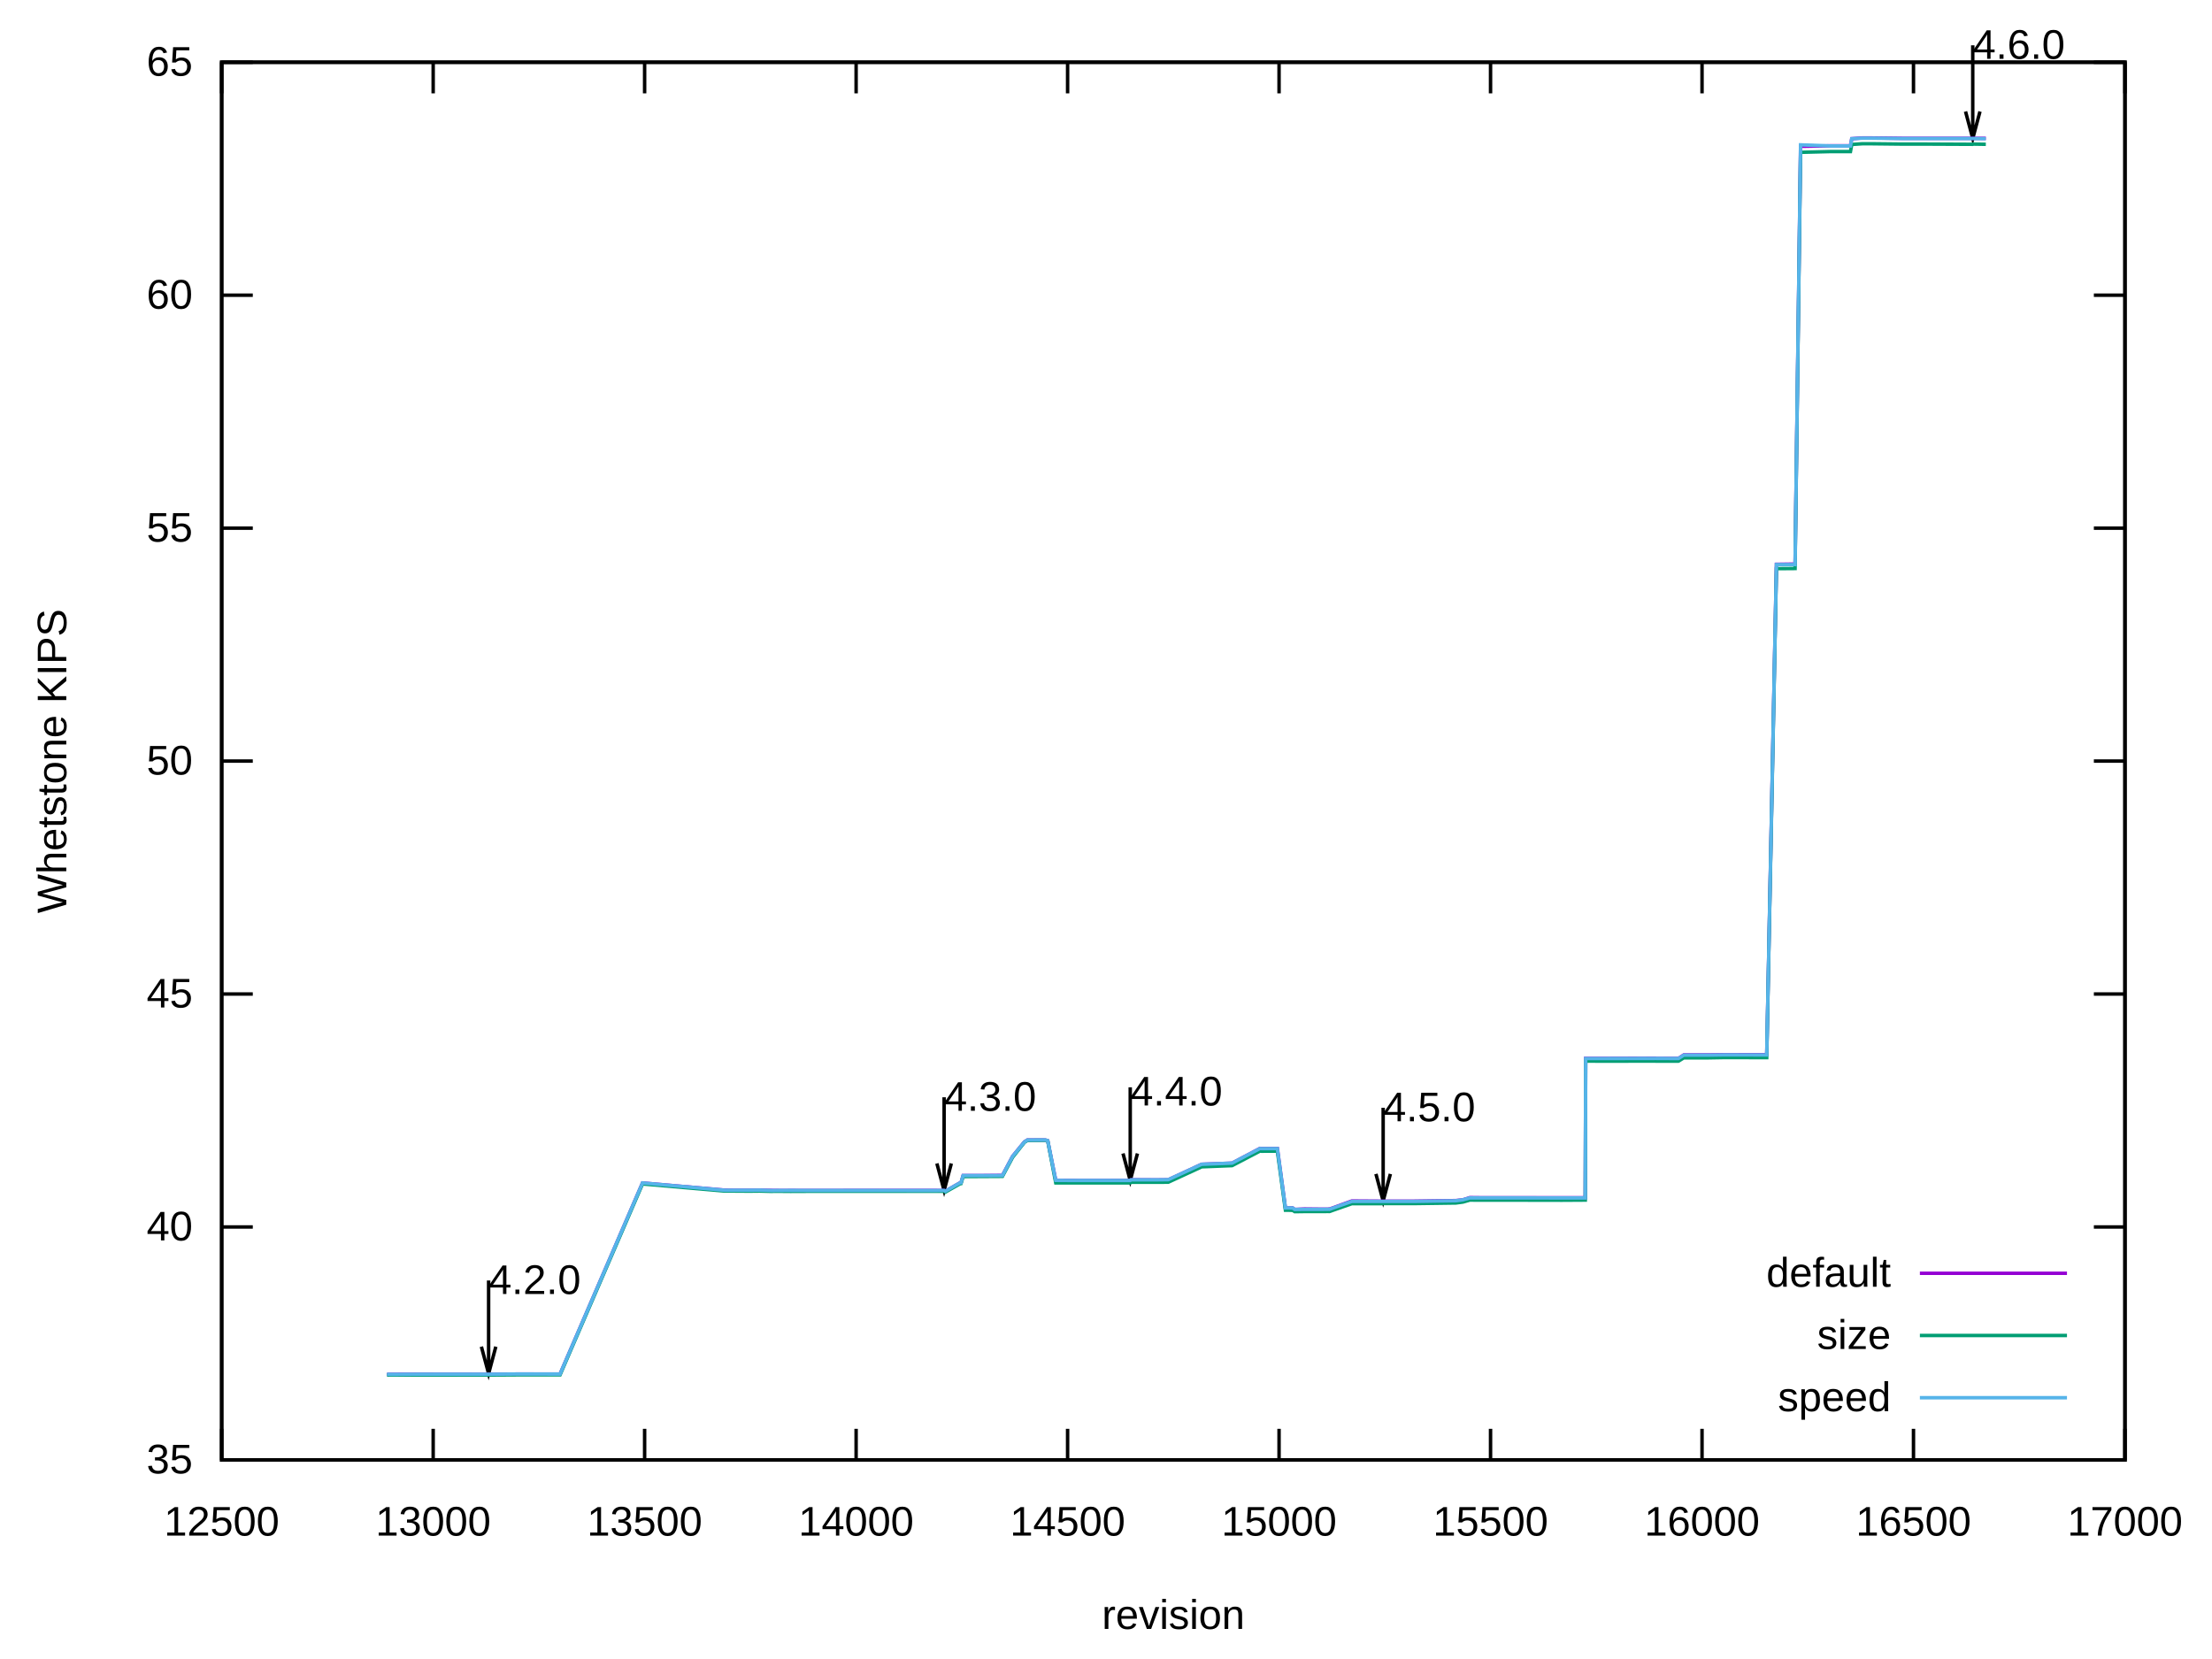
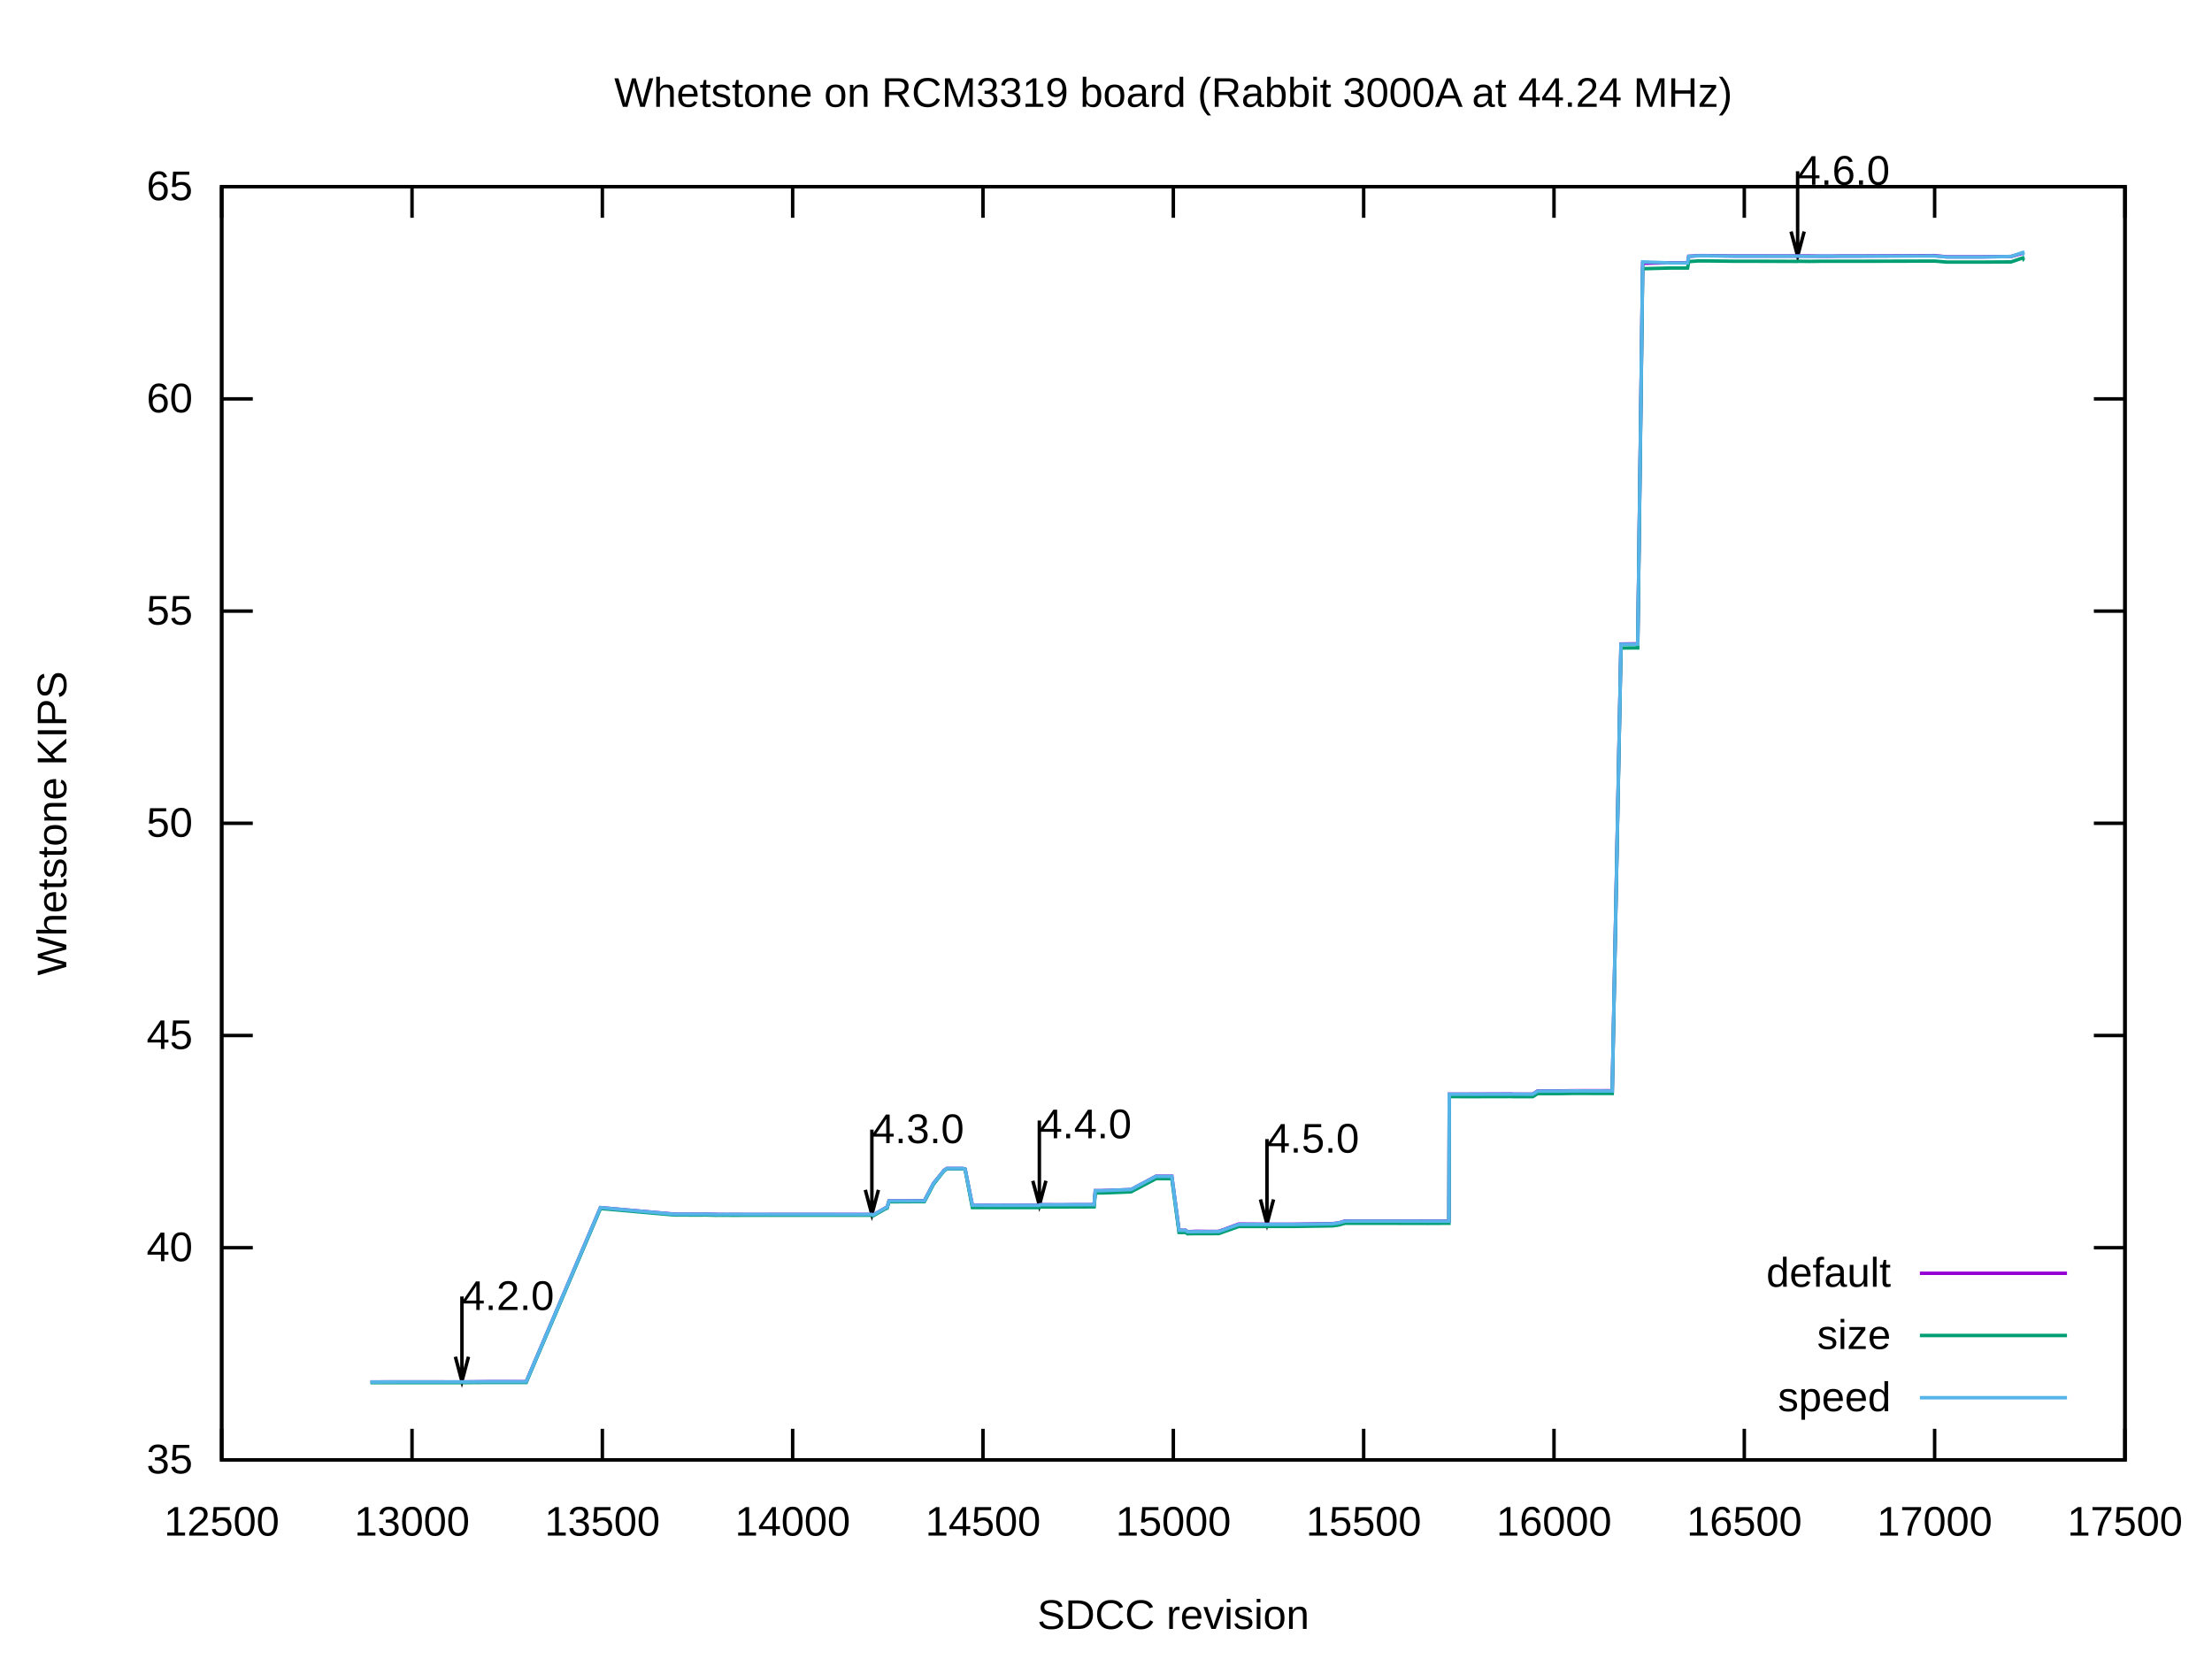
<svg xmlns="http://www.w3.org/2000/svg" xmlns:xlink="http://www.w3.org/1999/xlink" width="640" height="480" viewBox="0 0 640 480">
  <g id="gnuplot_canvas">
    <rect x="0" y="0" width="640" height="480" fill="none" />
    <defs>
      <circle id="gpDot" r="0.5" stroke-width="0.5" stroke="currentColor" />
      <path id="gpPt0" stroke-width="0.222" stroke="currentColor" d="M-1,0 h2 M0,-1 v2" />
      <path id="gpPt1" stroke-width="0.222" stroke="currentColor" d="M-1,-1 L1,1 M1,-1 L-1,1" />
      <path id="gpPt2" stroke-width="0.222" stroke="currentColor" d="M-1,0 L1,0 M0,-1 L0,1 M-1,-1 L1,1 M-1,1 L1,-1" />
      <rect id="gpPt3" stroke-width="0.222" stroke="currentColor" x="-1" y="-1" width="2" height="2" />
      <rect id="gpPt4" stroke-width="0.222" stroke="currentColor" fill="currentColor" x="-1" y="-1" width="2" height="2" />
      <circle id="gpPt5" stroke-width="0.222" stroke="currentColor" cx="0" cy="0" r="1" />
      <use xlink:href="#gpPt5" id="gpPt6" fill="currentColor" stroke="none" />
      <path id="gpPt7" stroke-width="0.222" stroke="currentColor" d="M0,-1.33 L-1.33,0.67 L1.33,0.67 z" />
      <use xlink:href="#gpPt7" id="gpPt8" fill="currentColor" stroke="none" />
      <use xlink:href="#gpPt7" id="gpPt9" stroke="currentColor" transform="rotate(180)" />
      <use xlink:href="#gpPt9" id="gpPt10" fill="currentColor" stroke="none" />
      <use xlink:href="#gpPt3" id="gpPt11" stroke="currentColor" transform="rotate(45)" />
      <use xlink:href="#gpPt11" id="gpPt12" fill="currentColor" stroke="none" />
      <path id="gpPt13" stroke-width="0.222" stroke="currentColor" d="M0,1.330 L1.265,0.411 L0.782,-1.067 L-0.782,-1.076 L-1.265,0.411 z" />
      <use xlink:href="#gpPt13" id="gpPt14" fill="currentColor" stroke="none" />
      <filter id="textbox" filterUnits="objectBoundingBox" x="0" y="0" height="1" width="1">
        <feFlood flood-color="white" flood-opacity="1" result="bgnd" />
        <feComposite in="SourceGraphic" in2="bgnd" operator="atop" />
      </filter>
      <filter id="greybox" filterUnits="objectBoundingBox" x="0" y="0" height="1" width="1">
        <feFlood flood-color="lightgrey" flood-opacity="1" result="grey" />
        <feComposite in="SourceGraphic" in2="grey" operator="atop" />
      </filter>
    </defs>
    <g fill="none" color="white" stroke="currentColor" stroke-width="1.00" stroke-linecap="butt" stroke-linejoin="miter">
</g>
    <g fill="none" color="black" stroke="currentColor" stroke-width="1.00" stroke-linecap="butt" stroke-linejoin="miter">
      <path stroke="black" d="M64.14,422.40 L73.14,422.40 M614.82,422.40 L605.82,422.40  " />
      <g transform="translate(55.75,426.30)" stroke="none" fill="black" font-family="Arial" font-size="12.00" text-anchor="end">
        <text>
          <tspan font-family="Arial"> 35</tspan>
        </text>
      </g>
    </g>
    <g fill="none" color="black" stroke="currentColor" stroke-width="1.00" stroke-linecap="butt" stroke-linejoin="miter">
-       <path stroke="black" d="M64.14,355.00 L73.14,355.00 M614.82,355.00 L605.82,355.00  " />
-       <g transform="translate(55.75,358.90)" stroke="none" fill="black" font-family="Arial" font-size="12.00" text-anchor="end">
+       <path stroke="black" d="M64.14,361.00 L73.14,361.00 M614.82,361.00 L605.82,361.00  " />
+       <g transform="translate(55.75,364.90)" stroke="none" fill="black" font-family="Arial" font-size="12.00" text-anchor="end">
        <text>
          <tspan font-family="Arial"> 40</tspan>
        </text>
      </g>
    </g>
    <g fill="none" color="black" stroke="currentColor" stroke-width="1.00" stroke-linecap="butt" stroke-linejoin="miter">
-       <path stroke="black" d="M64.14,287.60 L73.14,287.60 M614.82,287.60 L605.82,287.60  " />
-       <g transform="translate(55.75,291.50)" stroke="none" fill="black" font-family="Arial" font-size="12.00" text-anchor="end">
+       <path stroke="black" d="M64.14,299.60 L73.14,299.60 M614.82,299.60 L605.82,299.60  " />
+       <g transform="translate(55.75,303.50)" stroke="none" fill="black" font-family="Arial" font-size="12.00" text-anchor="end">
        <text>
          <tspan font-family="Arial"> 45</tspan>
        </text>
      </g>
    </g>
    <g fill="none" color="black" stroke="currentColor" stroke-width="1.00" stroke-linecap="butt" stroke-linejoin="miter">
-       <path stroke="black" d="M64.14,220.20 L73.14,220.20 M614.82,220.20 L605.82,220.20  " />
-       <g transform="translate(55.75,224.10)" stroke="none" fill="black" font-family="Arial" font-size="12.00" text-anchor="end">
+       <path stroke="black" d="M64.14,238.20 L73.14,238.20 M614.82,238.20 L605.82,238.20  " />
+       <g transform="translate(55.75,242.10)" stroke="none" fill="black" font-family="Arial" font-size="12.00" text-anchor="end">
        <text>
          <tspan font-family="Arial"> 50</tspan>
        </text>
      </g>
    </g>
    <g fill="none" color="black" stroke="currentColor" stroke-width="1.00" stroke-linecap="butt" stroke-linejoin="miter">
-       <path stroke="black" d="M64.14,152.81 L73.14,152.81 M614.82,152.81 L605.82,152.81  " />
-       <g transform="translate(55.75,156.71)" stroke="none" fill="black" font-family="Arial" font-size="12.00" text-anchor="end">
+       <path stroke="black" d="M64.14,176.81 L73.14,176.81 M614.82,176.81 L605.82,176.81  " />
+       <g transform="translate(55.75,180.71)" stroke="none" fill="black" font-family="Arial" font-size="12.00" text-anchor="end">
        <text>
          <tspan font-family="Arial"> 55</tspan>
        </text>
      </g>
    </g>
    <g fill="none" color="black" stroke="currentColor" stroke-width="1.00" stroke-linecap="butt" stroke-linejoin="miter">
-       <path stroke="black" d="M64.14,85.41 L73.14,85.41 M614.82,85.41 L605.82,85.41  " />
-       <g transform="translate(55.75,89.31)" stroke="none" fill="black" font-family="Arial" font-size="12.00" text-anchor="end">
+       <path stroke="black" d="M64.14,115.41 L73.14,115.41 M614.82,115.41 L605.82,115.41  " />
+       <g transform="translate(55.75,119.31)" stroke="none" fill="black" font-family="Arial" font-size="12.00" text-anchor="end">
        <text>
          <tspan font-family="Arial"> 60</tspan>
        </text>
      </g>
    </g>
    <g fill="none" color="black" stroke="currentColor" stroke-width="1.00" stroke-linecap="butt" stroke-linejoin="miter">
-       <path stroke="black" d="M64.14,18.01 L73.14,18.01 M614.82,18.01 L605.82,18.01  " />
-       <g transform="translate(55.75,21.91)" stroke="none" fill="black" font-family="Arial" font-size="12.00" text-anchor="end">
+       <path stroke="black" d="M64.14,54.01 L73.14,54.01 M614.82,54.01 L605.82,54.01  " />
+       <g transform="translate(55.75,57.91)" stroke="none" fill="black" font-family="Arial" font-size="12.00" text-anchor="end">
        <text>
          <tspan font-family="Arial"> 65</tspan>
        </text>
      </g>
    </g>
    <g fill="none" color="black" stroke="currentColor" stroke-width="1.00" stroke-linecap="butt" stroke-linejoin="miter">
-       <path stroke="black" d="M64.14,422.40 L64.14,413.40 M64.14,18.01 L64.14,27.01  " />
+       <path stroke="black" d="M64.14,422.40 L64.14,413.40 M64.14,54.01 L64.14,63.01  " />
      <g transform="translate(64.14,444.30)" stroke="none" fill="black" font-family="Arial" font-size="12.00" text-anchor="middle">
        <text>
          <tspan font-family="Arial"> 12500</tspan>
        </text>
      </g>
    </g>
    <g fill="none" color="black" stroke="currentColor" stroke-width="1.00" stroke-linecap="butt" stroke-linejoin="miter">
-       <path stroke="black" d="M125.33,422.40 L125.33,413.40 M125.33,18.01 L125.33,27.01  " />
-       <g transform="translate(125.33,444.30)" stroke="none" fill="black" font-family="Arial" font-size="12.00" text-anchor="middle">
+       <path stroke="black" d="M119.21,422.40 L119.21,413.40 M119.21,54.01 L119.21,63.01  " />
+       <g transform="translate(119.21,444.30)" stroke="none" fill="black" font-family="Arial" font-size="12.00" text-anchor="middle">
        <text>
          <tspan font-family="Arial"> 13000</tspan>
        </text>
      </g>
    </g>
    <g fill="none" color="black" stroke="currentColor" stroke-width="1.00" stroke-linecap="butt" stroke-linejoin="miter">
-       <path stroke="black" d="M186.51,422.40 L186.51,413.40 M186.51,18.01 L186.51,27.01  " />
-       <g transform="translate(186.51,444.30)" stroke="none" fill="black" font-family="Arial" font-size="12.00" text-anchor="middle">
+       <path stroke="black" d="M174.28,422.40 L174.28,413.40 M174.28,54.01 L174.28,63.01  " />
+       <g transform="translate(174.28,444.30)" stroke="none" fill="black" font-family="Arial" font-size="12.00" text-anchor="middle">
        <text>
          <tspan font-family="Arial"> 13500</tspan>
        </text>
      </g>
    </g>
    <g fill="none" color="black" stroke="currentColor" stroke-width="1.00" stroke-linecap="butt" stroke-linejoin="miter">
-       <path stroke="black" d="M247.70,422.40 L247.70,413.40 M247.70,18.01 L247.70,27.01  " />
-       <g transform="translate(247.70,444.30)" stroke="none" fill="black" font-family="Arial" font-size="12.00" text-anchor="middle">
+       <path stroke="black" d="M229.34,422.40 L229.34,413.40 M229.34,54.01 L229.34,63.01  " />
+       <g transform="translate(229.34,444.30)" stroke="none" fill="black" font-family="Arial" font-size="12.00" text-anchor="middle">
        <text>
          <tspan font-family="Arial"> 14000</tspan>
        </text>
      </g>
    </g>
    <g fill="none" color="black" stroke="currentColor" stroke-width="1.00" stroke-linecap="butt" stroke-linejoin="miter">
-       <path stroke="black" d="M308.89,422.40 L308.89,413.40 M308.89,18.01 L308.89,27.01  " />
-       <g transform="translate(308.89,444.30)" stroke="none" fill="black" font-family="Arial" font-size="12.00" text-anchor="middle">
+       <path stroke="black" d="M284.41,422.40 L284.41,413.40 M284.41,54.01 L284.41,63.01  " />
+       <g transform="translate(284.41,444.30)" stroke="none" fill="black" font-family="Arial" font-size="12.00" text-anchor="middle">
        <text>
          <tspan font-family="Arial"> 14500</tspan>
        </text>
      </g>
    </g>
    <g fill="none" color="black" stroke="currentColor" stroke-width="1.00" stroke-linecap="butt" stroke-linejoin="miter">
-       <path stroke="black" d="M370.07,422.40 L370.07,413.40 M370.07,18.01 L370.07,27.01  " />
-       <g transform="translate(370.07,444.30)" stroke="none" fill="black" font-family="Arial" font-size="12.00" text-anchor="middle">
+       <path stroke="black" d="M339.48,422.40 L339.48,413.40 M339.48,54.01 L339.48,63.01  " />
+       <g transform="translate(339.48,444.30)" stroke="none" fill="black" font-family="Arial" font-size="12.00" text-anchor="middle">
        <text>
          <tspan font-family="Arial"> 15000</tspan>
        </text>
      </g>
    </g>
    <g fill="none" color="black" stroke="currentColor" stroke-width="1.00" stroke-linecap="butt" stroke-linejoin="miter">
-       <path stroke="black" d="M431.26,422.40 L431.26,413.40 M431.26,18.01 L431.26,27.01  " />
-       <g transform="translate(431.26,444.30)" stroke="none" fill="black" font-family="Arial" font-size="12.00" text-anchor="middle">
+       <path stroke="black" d="M394.55,422.40 L394.55,413.40 M394.55,54.01 L394.55,63.01  " />
+       <g transform="translate(394.55,444.30)" stroke="none" fill="black" font-family="Arial" font-size="12.00" text-anchor="middle">
        <text>
          <tspan font-family="Arial"> 15500</tspan>
        </text>
      </g>
    </g>
    <g fill="none" color="black" stroke="currentColor" stroke-width="1.00" stroke-linecap="butt" stroke-linejoin="miter">
-       <path stroke="black" d="M492.45,422.40 L492.45,413.40 M492.45,18.01 L492.45,27.01  " />
-       <g transform="translate(492.45,444.30)" stroke="none" fill="black" font-family="Arial" font-size="12.00" text-anchor="middle">
+       <path stroke="black" d="M449.62,422.40 L449.62,413.40 M449.62,54.01 L449.62,63.01  " />
+       <g transform="translate(449.62,444.30)" stroke="none" fill="black" font-family="Arial" font-size="12.00" text-anchor="middle">
        <text>
          <tspan font-family="Arial"> 16000</tspan>
        </text>
      </g>
    </g>
    <g fill="none" color="black" stroke="currentColor" stroke-width="1.00" stroke-linecap="butt" stroke-linejoin="miter">
-       <path stroke="black" d="M553.63,422.40 L553.63,413.40 M553.63,18.01 L553.63,27.01  " />
-       <g transform="translate(553.63,444.30)" stroke="none" fill="black" font-family="Arial" font-size="12.00" text-anchor="middle">
+       <path stroke="black" d="M504.68,422.40 L504.68,413.40 M504.68,54.01 L504.68,63.01  " />
+       <g transform="translate(504.68,444.30)" stroke="none" fill="black" font-family="Arial" font-size="12.00" text-anchor="middle">
        <text>
          <tspan font-family="Arial"> 16500</tspan>
        </text>
      </g>
    </g>
    <g fill="none" color="black" stroke="currentColor" stroke-width="1.00" stroke-linecap="butt" stroke-linejoin="miter">
-       <path stroke="black" d="M614.82,422.40 L614.82,413.40 M614.82,18.01 L614.82,27.01  " />
+       <path stroke="black" d="M559.75,422.40 L559.75,413.40 M559.75,54.01 L559.75,63.01  " />
+       <g transform="translate(559.75,444.30)" stroke="none" fill="black" font-family="Arial" font-size="12.00" text-anchor="middle">
+         <text>
+           <tspan font-family="Arial"> 17000</tspan>
+         </text>
+       </g>
+     </g>
+     <g fill="none" color="black" stroke="currentColor" stroke-width="1.00" stroke-linecap="butt" stroke-linejoin="miter">
+       <path stroke="black" d="M614.82,422.40 L614.82,413.40 M614.82,54.01 L614.82,63.01  " />
      <g transform="translate(614.82,444.30)" stroke="none" fill="black" font-family="Arial" font-size="12.00" text-anchor="middle">
        <text>
-           <tspan font-family="Arial"> 17000</tspan>
-         </text>
-       </g>
-     </g>
-     <g fill="none" color="black" stroke="currentColor" stroke-width="1.00" stroke-linecap="butt" stroke-linejoin="miter">
- </g>
-     <g fill="none" color="black" stroke="currentColor" stroke-width="1.00" stroke-linecap="butt" stroke-linejoin="miter">
-       <path stroke="black" d="M64.14,18.01 L64.14,422.40 L614.82,422.40 L614.82,18.01 L64.14,18.01 Z  " />
-       <g transform="translate(141.36,374.39)" stroke="none" fill="black" font-family="Arial" font-size="12.00" text-anchor="start">
+           <tspan font-family="Arial"> 17500</tspan>
+         </text>
+       </g>
+     </g>
+     <g fill="none" color="black" stroke="currentColor" stroke-width="1.00" stroke-linecap="butt" stroke-linejoin="miter">
+ </g>
+     <g fill="none" color="black" stroke="currentColor" stroke-width="1.00" stroke-linecap="butt" stroke-linejoin="miter">
+       <path stroke="black" d="M64.14,54.01 L64.14,422.40 L614.82,422.40 L614.82,54.01 L64.14,54.01 Z  " />
+       <g transform="translate(133.64,379.01)" stroke="none" fill="black" font-family="Arial" font-size="12.00" text-anchor="start">
        <text>
          <tspan font-family="Arial">4.2.0</tspan>
        </text>
      </g>
-       <g transform="translate(273.15,321.39)" stroke="none" fill="black" font-family="Arial" font-size="12.00" text-anchor="start">
+       <g transform="translate(252.25,330.73)" stroke="none" fill="black" font-family="Arial" font-size="12.00" text-anchor="start">
        <text>
          <tspan font-family="Arial">4.3.0</tspan>
        </text>
      </g>
-       <g transform="translate(327.00,319.85)" stroke="none" fill="black" font-family="Arial" font-size="12.00" text-anchor="start">
+       <g transform="translate(300.71,329.33)" stroke="none" fill="black" font-family="Arial" font-size="12.00" text-anchor="start">
        <text>
          <tspan font-family="Arial">4.4.0</tspan>
        </text>
      </g>
-       <g transform="translate(400.18,324.42)" stroke="none" fill="black" font-family="Arial" font-size="12.00" text-anchor="start">
+       <g transform="translate(366.57,333.49)" stroke="none" fill="black" font-family="Arial" font-size="12.00" text-anchor="start">
        <text>
          <tspan font-family="Arial">4.5.0</tspan>
        </text>
      </g>
-       <g transform="translate(570.77,17.02)" stroke="none" fill="black" font-family="Arial" font-size="12.00" text-anchor="start">
+       <g transform="translate(520.10,53.45)" stroke="none" fill="black" font-family="Arial" font-size="12.00" text-anchor="start">
        <text>
          <tspan font-family="Arial">4.6.0</tspan>
        </text>
      </g>
    </g>
    <g fill="none" color="black" stroke="currentColor" stroke-width="1.00" stroke-linecap="butt" stroke-linejoin="miter">
-       <path stroke="black" d="M139.28,389.63 L141.37,397.44 L143.46,389.63 M141.37,370.48 L141.37,397.44  " />
-     </g>
-     <g fill="none" color="black" stroke="currentColor" stroke-width="1.00" stroke-linecap="butt" stroke-linejoin="miter">
-       <path stroke="black" d="M271.07,336.63 L273.16,344.44 L275.25,336.63 M273.16,317.48 L273.16,344.44  " />
-     </g>
-     <g fill="none" color="black" stroke="currentColor" stroke-width="1.00" stroke-linecap="butt" stroke-linejoin="miter">
-       <path stroke="black" d="M324.92,333.74 L327.01,341.55 L329.10,333.74 M327.01,314.59 L327.01,341.55  " />
-     </g>
-     <g fill="none" color="black" stroke="currentColor" stroke-width="1.00" stroke-linecap="butt" stroke-linejoin="miter">
-       <path stroke="black" d="M398.10,339.66 L400.19,347.47 L402.28,339.66 M400.19,320.51 L400.19,347.47  " />
-     </g>
-     <g fill="none" color="black" stroke="currentColor" stroke-width="1.00" stroke-linecap="butt" stroke-linejoin="miter">
-       <path stroke="black" d="M568.69,32.26 L570.78,40.07 L572.87,32.26 M570.78,13.11 L570.78,40.07  " />
+       <path stroke="black" d="M131.75,392.55 L133.65,399.66 L135.55,392.55 M133.65,375.10 L133.65,399.66  " />
+     </g>
+     <g fill="none" color="black" stroke="currentColor" stroke-width="1.00" stroke-linecap="butt" stroke-linejoin="miter">
+       <path stroke="black" d="M250.36,344.27 L252.26,351.38 L254.16,344.27 M252.26,326.82 L252.26,351.38  " />
+     </g>
+     <g fill="none" color="black" stroke="currentColor" stroke-width="1.00" stroke-linecap="butt" stroke-linejoin="miter">
+       <path stroke="black" d="M298.82,341.64 L300.72,348.75 L302.62,341.64 M300.72,324.19 L300.72,348.75  " />
+     </g>
+     <g fill="none" color="black" stroke="currentColor" stroke-width="1.00" stroke-linecap="butt" stroke-linejoin="miter">
+       <path stroke="black" d="M364.68,347.03 L366.58,354.14 L368.48,347.03 M366.58,329.58 L366.58,354.14  " />
+     </g>
+     <g fill="none" color="black" stroke="currentColor" stroke-width="1.00" stroke-linecap="butt" stroke-linejoin="miter">
+       <path stroke="black" d="M518.21,66.99 L520.11,74.10 L522.01,66.99 M520.11,49.54 L520.11,74.10  " />
    </g>
    <g fill="none" color="black" stroke="currentColor" stroke-width="1.00" stroke-linecap="butt" stroke-linejoin="miter">
</g>
    <g id="gnuplot_plot_1">
      <g fill="none" color="black" stroke="currentColor" stroke-width="1.00" stroke-linecap="butt" stroke-linejoin="miter">
        <g transform="translate(547.09,372.30)" stroke="none" fill="black" font-family="Arial" font-size="12.00" text-anchor="end">
          <text>
            <tspan font-family="Arial">default</tspan>
          </text>
        </g>
      </g>
      <g fill="none" color="black" stroke="currentColor" stroke-width="1.00" stroke-linecap="butt" stroke-linejoin="miter">
-         <path stroke="rgb(148,   0, 211)" d="M555.48,368.40 L598.04,368.40 M111.99,397.64 L113.09,397.64 L121.53,397.61 L141.36,397.64 L149.80,397.54 L162.04,397.54   L185.90,342.26 L209.64,344.34 L212.09,344.37 L216.86,344.37 L219.80,344.34 L223.23,344.41 L223.71,344.43 L224.82,344.43   L226.28,344.45 L228.73,344.43 L233.63,344.45 L235.46,344.45 L247.70,344.43 L270.22,344.43 L273.15,344.45 L273.52,344.65   L277.80,342.20 L278.05,342.20 L278.66,340.12 L284.41,340.12 L290.04,340.07 L292.98,334.55 L296.40,330.37 L297.26,329.84   L301.91,329.84 L302.52,329.86 L303.14,330.05 L305.46,341.52 L310.11,341.52 L312.31,341.56 L327.00,341.52 L327.24,341.35   L334.59,341.39 L338.01,341.35 L347.68,336.86 L356.49,336.53 L364.57,332.26 L364.93,332.30 L369.58,332.30 L371.91,349.48   L372.77,349.48 L373.62,349.48 L373.99,349.48 L374.60,349.92 L377.42,349.79 L381.45,349.83 L382.80,349.83 L384.39,349.83   L384.51,349.79 L384.64,349.83 L391.12,347.48 L399.44,347.53 L400.18,347.53 L408.87,347.53 L421.23,347.36 L423.31,347.13   L425.26,346.51 L429.55,346.55 L437.38,346.55 L441.05,346.55 L451.94,346.55 L458.67,346.55 L458.79,306.23 L464.06,306.23   L478.99,306.18 L479.11,306.23 L485.59,306.23 L485.72,306.18 L487.18,305.21 L494.40,305.21 L498.93,305.15 L511.17,305.15   L513.98,163.27 L519.37,163.20 L520.96,42.34 L529.77,42.18 L530.50,42.18 L534.05,42.18 L535.40,42.18 L535.77,40.13   L538.83,39.91 L541.40,39.91 L550.45,40.02 L557.55,40.02 L570.77,40.02 L571.01,40.02 L574.56,40.02  " />
+         <path stroke="rgb(148,   0, 211)" d="M555.48,368.40 L598.04,368.40 M107.20,399.84 L108.19,399.84 L115.79,399.82 L133.64,399.84 L141.24,399.76 L152.25,399.76   L173.73,349.40 L195.09,351.29 L197.29,351.31 L201.59,351.31 L204.23,351.29 L207.32,351.35 L207.76,351.37 L208.75,351.37   L210.07,351.39 L212.27,351.37 L216.68,351.39 L218.33,351.39 L229.34,351.37 L249.61,351.37 L252.25,351.39 L252.58,351.57   L256.44,349.34 L256.66,349.34 L257.21,347.44 L262.38,347.44 L267.45,347.40 L270.09,342.37 L273.18,338.57 L273.95,338.08   L278.13,338.08 L278.68,338.10 L279.24,338.27 L281.33,348.72 L285.51,348.72 L287.50,348.76 L300.71,348.72 L300.93,348.56   L307.54,348.60 L310.62,348.56 L316.35,348.56 L316.57,348.54 L316.90,344.50 L318.33,344.50 L319.33,344.47 L327.25,344.18   L334.52,340.29 L334.85,340.32 L339.04,340.32 L341.13,355.97 L341.90,355.97 L342.67,355.97 L343.00,355.94 L343.56,356.37   L346.09,356.25 L349.72,356.29 L350.93,356.29 L352.37,356.29 L352.48,356.25 L352.59,356.29 L358.42,354.15 L365.91,354.20   L366.57,354.20 L374.39,354.20 L385.52,354.04 L387.39,353.83 L389.15,353.27 L393.01,353.30 L400.05,353.30 L403.36,353.30   L413.16,353.30 L419.22,353.30 L419.33,316.57 L424.06,316.57 L437.50,316.52 L437.61,316.57 L443.45,316.57 L443.56,316.52   L444.88,315.64 L451.38,315.64 L455.45,315.59 L466.47,315.59 L469.00,186.34 L473.85,186.27 L475.28,76.17 L483.21,76.03   L483.87,76.03 L487.06,76.03 L488.27,76.03 L488.60,74.16 L491.36,73.96 L493.67,73.96 L501.82,74.06 L508.21,74.06   L520.10,74.06 L520.32,74.06 L523.52,74.06 L526.71,74.11 L529.57,74.11 L532.55,74.06 L537.72,74.06 L559.75,73.96   L563.28,74.31 L563.50,74.31 L563.61,74.31 L563.72,74.31 L564.49,74.31 L565.26,74.31 L573.30,74.31 L581.89,74.21   L585.30,73.23 L585.41,73.23 L585.52,73.23  " />
      </g>
    </g>
    <g id="gnuplot_plot_2">
      <g fill="none" color="black" stroke="currentColor" stroke-width="1.00" stroke-linecap="butt" stroke-linejoin="miter">
        <g transform="translate(547.09,390.30)" stroke="none" fill="black" font-family="Arial" font-size="12.00" text-anchor="end">
          <text>
            <tspan font-family="Arial">size</tspan>
          </text>
        </g>
      </g>
      <g fill="none" color="black" stroke="currentColor" stroke-width="1.00" stroke-linecap="butt" stroke-linejoin="miter">
-         <path stroke="rgb(  0, 158, 115)" d="M555.48,386.40 L598.04,386.40 M111.99,397.84 L113.09,397.84 L121.53,397.85 L141.36,397.84 L149.80,397.79 L162.04,397.79   L185.90,342.55 L209.64,344.61 L212.09,344.61 L216.86,344.64 L219.80,344.61 L223.23,344.70 L223.71,344.68 L224.82,344.68   L226.28,344.68 L228.73,344.70 L233.63,344.68 L235.46,344.68 L247.70,344.68 L270.22,344.68 L273.15,344.68 L273.52,344.91   L277.80,342.48 L278.05,342.45 L278.66,340.42 L284.41,340.39 L290.04,340.36 L292.98,334.85 L296.40,330.52 L297.26,329.96   L301.91,329.93 L302.52,329.93 L303.14,330.12 L305.46,342.25 L310.11,342.25 L312.31,342.25 L327.00,342.25 L327.24,342.06   L334.59,342.06 L338.01,342.05 L347.68,337.60 L356.49,337.25 L364.57,333.03 L364.93,333.08 L369.58,333.06 L371.91,350.15   L372.77,350.15 L373.62,350.18 L373.99,350.18 L374.60,350.57 L377.42,350.53 L381.45,350.53 L382.80,350.53 L384.39,350.51   L384.51,350.53 L384.64,350.53 L391.12,348.26 L399.44,348.26 L400.18,348.23 L408.87,348.23 L421.23,348.06 L423.31,347.78   L425.26,347.22 L429.55,347.24 L437.38,347.24 L441.05,347.24 L451.94,347.26 L458.67,347.22 L458.79,307.00 L464.06,307.03   L478.99,307.00 L479.11,307.03 L485.59,307.03 L485.72,306.97 L487.18,306.06 L494.40,306.06 L498.93,305.98 L511.17,306.00   L513.98,164.53 L519.37,164.49 L520.96,44.07 L529.77,43.85 L530.50,43.85 L534.05,43.85 L535.40,43.85 L535.77,41.80   L538.83,41.59 L541.40,41.59 L550.45,41.69 L557.55,41.69 L570.77,41.75 L571.01,41.69 L574.56,41.75  " />
+         <path stroke="rgb(  0, 158, 115)" d="M555.48,386.40 L598.04,386.40 M107.20,400.03 L108.19,400.03 L115.79,400.04 L133.64,400.03 L141.24,399.98 L152.25,399.98   L173.73,349.66 L195.09,351.53 L197.29,351.53 L201.59,351.56 L204.23,351.53 L207.32,351.62 L207.76,351.60 L208.75,351.60   L210.07,351.60 L212.27,351.62 L216.68,351.60 L218.33,351.60 L229.34,351.60 L249.61,351.60 L252.25,351.60 L252.58,351.80   L256.44,349.59 L256.66,349.57 L257.21,347.72 L262.38,347.69 L267.45,347.67 L270.09,342.64 L273.18,338.70 L273.95,338.19   L278.13,338.16 L278.68,338.16 L279.24,338.33 L281.33,349.39 L285.51,349.39 L287.50,349.39 L300.71,349.39 L300.93,349.21   L307.54,349.21 L310.62,349.20 L316.35,349.18 L316.57,349.18 L316.90,345.17 L318.33,345.15 L319.33,345.15 L327.25,344.83   L334.52,340.99 L334.85,341.03 L339.04,341.01 L341.13,356.58 L341.90,356.61 L342.67,356.58 L343.00,356.58 L343.56,356.96   L346.09,356.92 L349.72,356.92 L350.93,356.92 L352.37,356.91 L352.48,356.92 L352.59,356.92 L358.42,354.86 L365.91,354.86   L366.57,354.84 L374.39,354.84 L385.52,354.68 L387.39,354.42 L389.15,353.92 L393.01,353.93 L400.05,353.93 L403.36,353.93   L413.16,353.95 L419.22,353.92 L419.33,317.27 L424.06,317.30 L437.50,317.27 L437.61,317.30 L443.45,317.30 L443.56,317.25   L444.88,316.41 L451.38,316.41 L455.45,316.34 L466.47,316.37 L469.00,187.49 L473.85,187.45 L475.28,77.75 L483.21,77.55   L483.87,77.55 L487.06,77.55 L488.27,77.55 L488.60,75.68 L491.36,75.49 L493.67,75.49 L501.82,75.59 L508.21,75.59   L520.10,75.63 L520.32,75.59 L523.52,75.63 L526.71,75.59 L529.57,75.59 L532.55,75.59 L537.72,75.59 L559.75,75.54   L563.28,75.83 L563.50,75.83 L563.61,75.83 L563.72,75.83 L564.49,75.83 L565.26,75.83 L573.30,75.83 L581.89,75.78   L585.30,74.60 L585.41,74.80 L585.52,74.60  " />
      </g>
    </g>
    <g id="gnuplot_plot_3">
      <g fill="none" color="black" stroke="currentColor" stroke-width="1.00" stroke-linecap="butt" stroke-linejoin="miter">
        <g transform="translate(547.09,408.30)" stroke="none" fill="black" font-family="Arial" font-size="12.00" text-anchor="end">
          <text>
            <tspan font-family="Arial">speed</tspan>
          </text>
        </g>
      </g>
      <g fill="none" color="black" stroke="currentColor" stroke-width="1.00" stroke-linecap="butt" stroke-linejoin="miter">
-         <path stroke="rgb( 86, 180, 233)" d="M555.48,404.40 L598.04,404.40 M111.99,397.61 L113.09,397.65 L121.53,397.61 L141.36,397.61 L149.80,397.54 L162.04,397.56   L185.90,342.26 L209.64,344.37 L212.09,344.37 L216.86,344.37 L219.80,344.34 L223.23,344.45 L223.71,344.45 L224.82,344.43   L226.28,344.43 L228.73,344.41 L233.63,344.43 L235.46,344.43 L247.70,344.43 L270.22,344.45 L273.15,344.43 L273.52,344.65   L277.80,342.20 L278.05,342.20 L278.66,340.13 L284.41,340.13 L290.04,340.12 L292.98,334.57 L296.40,330.40 L297.26,329.84   L301.91,329.81 L302.52,329.84 L303.14,330.05 L305.46,341.52 L310.11,341.55 L312.31,341.55 L327.00,341.55 L327.24,341.36   L334.59,341.36 L338.01,341.32 L347.68,336.86 L356.49,336.52 L364.57,332.29 L364.93,332.33 L369.58,332.33 L371.91,349.50   L372.77,349.48 L373.62,349.50 L373.99,349.50 L374.60,349.93 L377.42,349.89 L381.45,349.89 L382.80,349.89 L384.39,349.87   L384.51,349.87 L384.64,349.89 L391.12,347.60 L399.44,347.60 L400.18,347.60 L408.87,347.60 L421.23,347.41 L423.31,347.13   L425.26,346.58 L429.55,346.58 L437.38,346.58 L441.05,346.58 L451.94,346.60 L458.67,346.60 L458.79,306.26 L464.06,306.26   L478.99,306.23 L479.11,306.23 L485.59,306.26 L485.72,306.21 L487.18,305.28 L494.40,305.28 L498.93,305.21 L511.17,305.23   L513.98,163.35 L519.37,163.35 L520.96,41.91 L529.77,42.23 L530.50,42.23 L534.05,42.23 L535.40,42.23 L535.77,40.13   L538.83,39.97 L541.40,39.97 L550.45,40.08 L557.55,40.08 L570.77,40.08 L571.01,40.08 L574.56,40.13  " />
+         <path stroke="rgb( 86, 180, 233)" d="M555.48,404.40 L598.04,404.40 M107.20,399.82 L108.19,399.85 L115.79,399.82 L133.64,399.82 L141.24,399.76 L152.25,399.77   L173.73,349.40 L195.09,351.31 L197.29,351.31 L201.59,351.31 L204.23,351.29 L207.32,351.39 L207.76,351.39 L208.75,351.37   L210.07,351.37 L212.27,351.35 L216.68,351.37 L218.33,351.37 L229.34,351.37 L249.61,351.39 L252.25,351.37 L252.58,351.57   L256.44,349.34 L256.66,349.34 L257.21,347.46 L262.38,347.46 L267.45,347.44 L270.09,342.39 L273.18,338.59 L273.95,338.08   L278.13,338.05 L278.68,338.08 L279.24,338.27 L281.33,348.72 L285.51,348.75 L287.50,348.75 L300.71,348.75 L300.93,348.57   L307.54,348.57 L310.62,348.54 L316.35,348.54 L316.57,348.54 L316.90,344.50 L318.33,344.50 L319.33,344.47 L327.25,344.17   L334.52,340.31 L334.85,340.35 L339.04,340.35 L341.13,355.97 L341.90,355.99 L342.67,355.97 L343.00,355.97 L343.56,356.38   L346.09,356.35 L349.72,356.35 L350.93,356.35 L352.37,356.32 L352.48,356.32 L352.59,356.35 L358.42,354.26 L365.91,354.26   L366.57,354.26 L374.39,354.26 L385.52,354.09 L387.39,353.83 L389.15,353.33 L393.01,353.33 L400.05,353.33 L403.36,353.33   L413.16,353.35 L419.22,353.35 L419.33,316.60 L424.06,316.60 L437.50,316.57 L437.61,316.57 L443.45,316.60 L443.56,316.55   L444.88,315.70 L451.38,315.70 L455.45,315.64 L466.47,315.67 L469.00,186.41 L473.85,186.41 L475.28,75.78 L483.21,76.08   L483.87,76.08 L487.06,76.08 L488.27,76.08 L488.60,74.16 L491.36,74.01 L493.67,74.01 L501.82,74.11 L508.21,74.11   L520.10,74.11 L520.32,74.11 L523.52,74.16 L526.71,74.11 L529.57,74.11 L532.55,74.11 L537.72,74.11 L559.75,74.06   L563.28,74.36 L563.50,74.36 L563.61,74.36 L563.72,74.36 L564.49,74.36 L565.26,74.36 L573.30,74.36 L581.89,74.21   L585.30,73.03 L585.41,73.23 L585.52,73.03  " />
      </g>
    </g>
    <g fill="none" color="white" stroke="rgb( 86, 180, 233)" stroke-width="2.00" stroke-linecap="butt" stroke-linejoin="miter">
</g>
    <g fill="none" color="black" stroke="currentColor" stroke-width="2.00" stroke-linecap="butt" stroke-linejoin="miter">
</g>
    <g fill="none" color="black" stroke="black" stroke-width="1.00" stroke-linecap="butt" stroke-linejoin="miter">
</g>
    <g fill="none" color="black" stroke="currentColor" stroke-width="1.00" stroke-linecap="butt" stroke-linejoin="miter">
-       <path stroke="black" d="M64.14,18.01 L64.14,422.40 L614.82,422.40 L614.82,18.01 L64.14,18.01 Z  " />
-       <g transform="translate(19.18,220.21) rotate(270.00)" stroke="none" fill="black" font-family="Arial" font-size="12.00" text-anchor="middle">
+       <path stroke="black" d="M64.14,54.01 L64.14,422.40 L614.82,422.40 L614.82,54.01 L64.14,54.01 Z  " />
+       <g transform="translate(19.18,238.21) rotate(270.00)" stroke="none" fill="black" font-family="Arial" font-size="12.00" text-anchor="middle">
        <text>
          <tspan font-family="Arial">Whetstone KIPS</tspan>
        </text>
      </g>
    </g>
    <g fill="none" color="black" stroke="currentColor" stroke-width="1.00" stroke-linecap="butt" stroke-linejoin="miter">
      <g transform="translate(339.48,471.30)" stroke="none" fill="black" font-family="Arial" font-size="12.00" text-anchor="middle">
        <text>
-           <tspan font-family="Arial">revision</tspan>
-         </text>
-       </g>
-     </g>
-     <g fill="none" color="black" stroke="currentColor" stroke-width="1.00" stroke-linecap="butt" stroke-linejoin="miter">
- </g>
+           <tspan font-family="Arial">SDCC revision</tspan>
+         </text>
+       </g>
+     </g>
+     <g fill="none" color="black" stroke="currentColor" stroke-width="1.00" stroke-linecap="butt" stroke-linejoin="miter">
+ </g>
+     <g fill="none" color="black" stroke="currentColor" stroke-width="1.00" stroke-linecap="butt" stroke-linejoin="miter">
+       <g transform="translate(339.48,30.91)" stroke="none" fill="black" font-family="Arial" font-size="12.00" text-anchor="middle">
+         <text>
+           <tspan font-family="Arial">Whetstone on RCM3319 board (Rabbit 3000A at 44.24 MHz)</tspan>
+         </text>
+       </g>
+     </g>
    <g fill="none" color="black" stroke="currentColor" stroke-width="1.00" stroke-linecap="butt" stroke-linejoin="miter">
</g>
  </g>
</svg>
